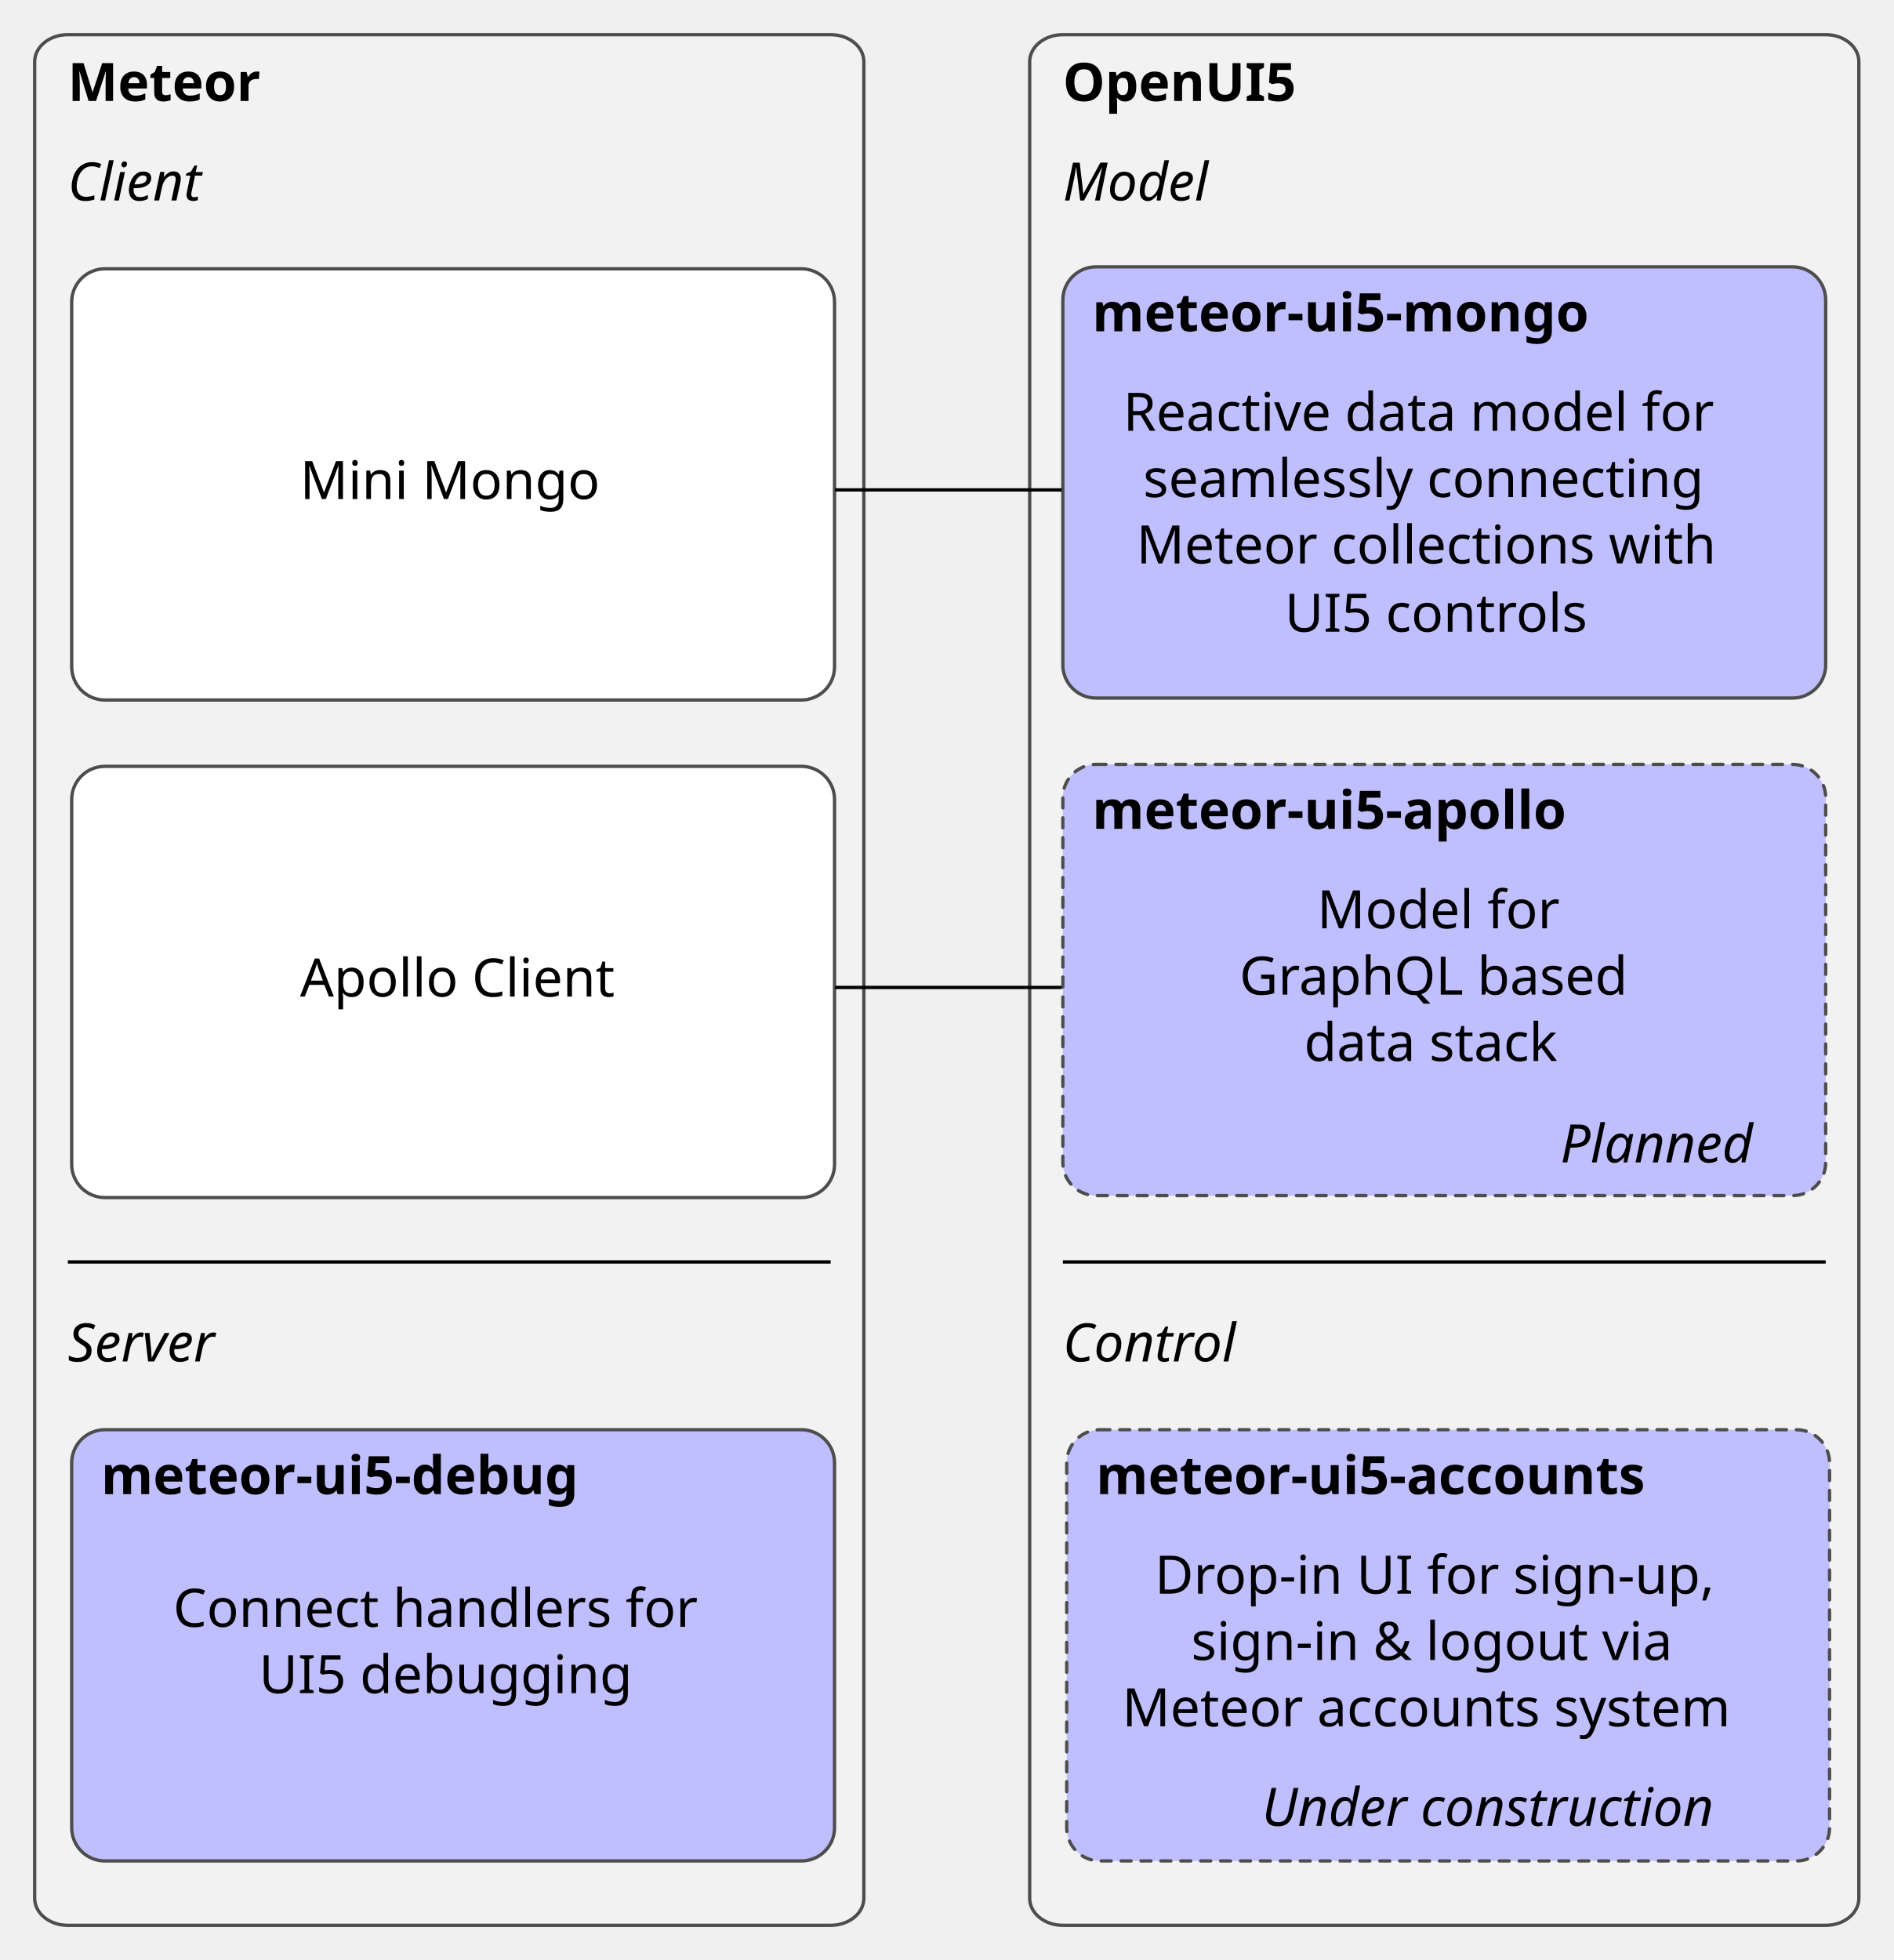
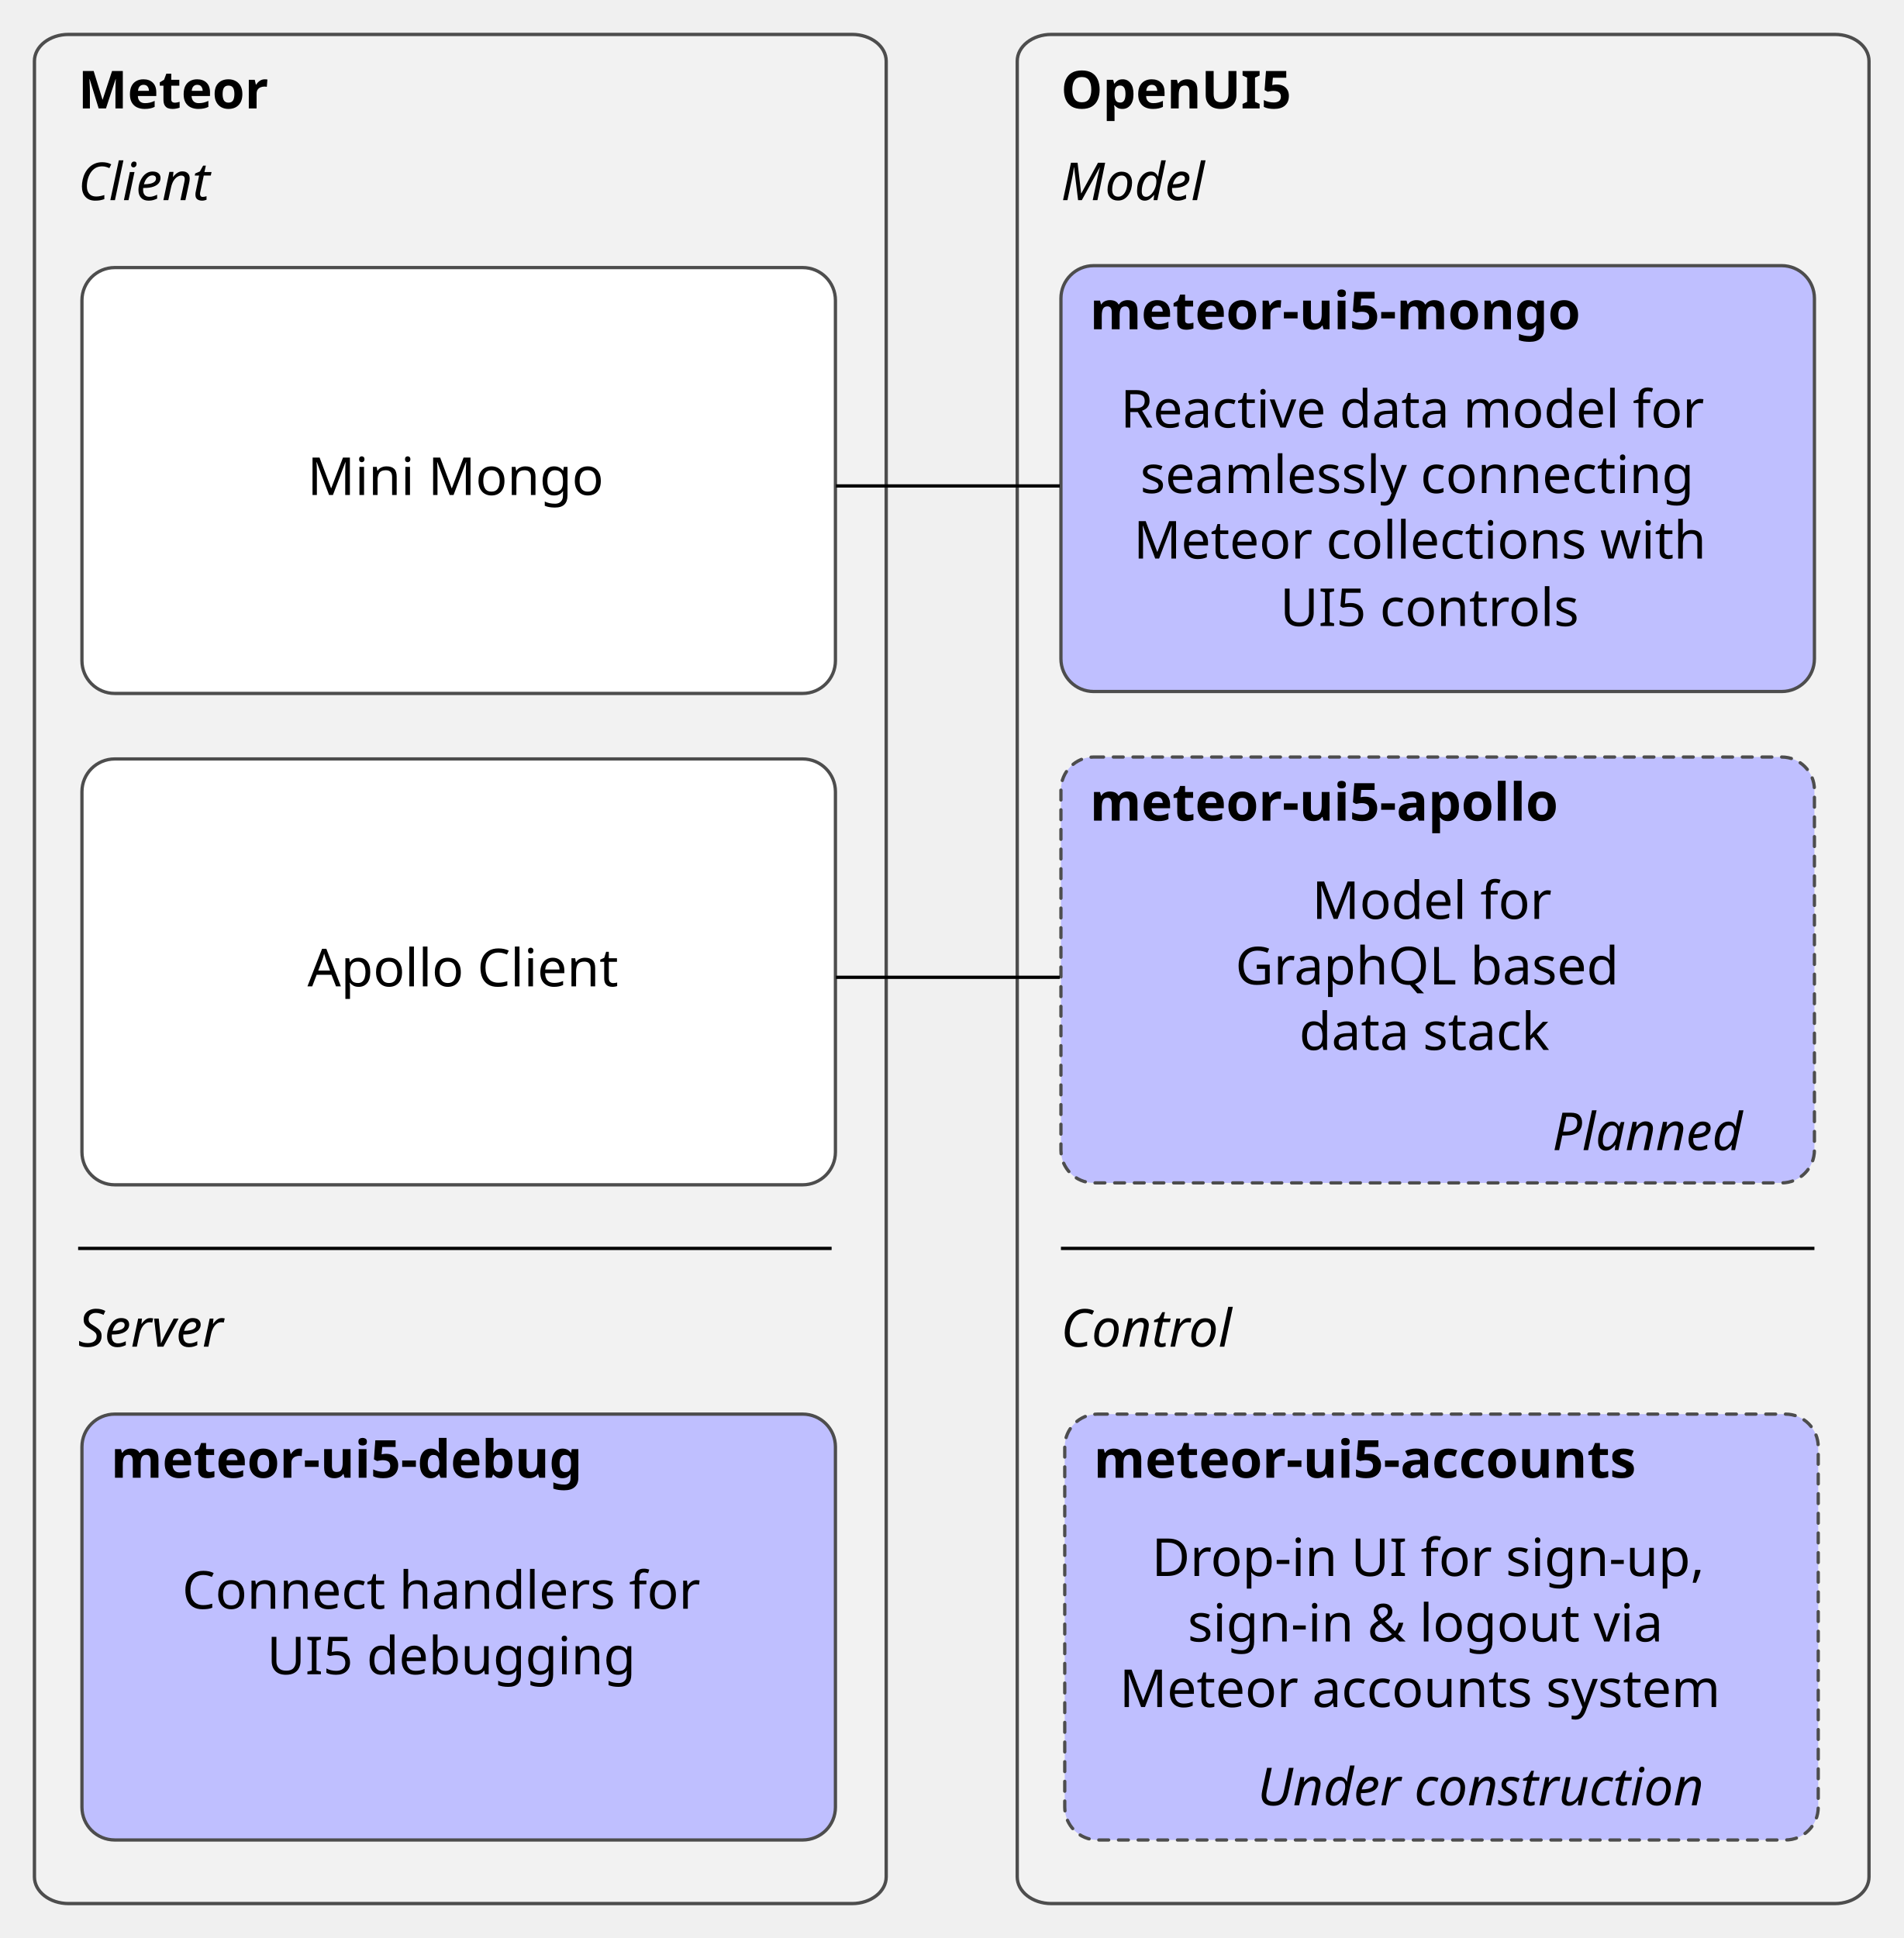
- <svg xmlns="http://www.w3.org/2000/svg" version="1.2" width="570.902" height="590.902" id="svg3651">
+ <svg xmlns="http://www.w3.org/2000/svg" version="1.1" width="581.02" height="591.606" id="svg3651">
  <defs id="defs3653" />
-   <g transform="translate(-2.888655,199.8653)" id="layer1">
-     <rect width="250" height="570" rx="10" ry="8.143" x="13.34" y="-189.414" id="meteor-box" style="fill:#f2f2f2;fill-opacity:1;stroke:#4d4d4d;stroke-width:1;stroke-linecap:round;stroke-miterlimit:4;stroke-opacity:1;stroke-dasharray:none" />
-     <text x="23.34" y="-169.414" id="meteor-title" xml:space="preserve" style="font-size:16px;font-style:normal;font-weight:bold;line-height:125%;letter-spacing:0px;word-spacing:0px;fill:#000000;fill-opacity:1;stroke:none;font-family:Sans">
-       <tspan x="23.34" y="-169.414" id="tspan4137">Meteor</tspan>
+   <g transform="translate(0.510164,200.5101)" id="layer1">
+     <rect width="260" height="570.586" rx="10.4" ry="8.151" x="10" y="-190" id="meteor-box" style="fill:#f2f2f2;fill-opacity:1;stroke:#4d4d4d;stroke-width:1.02;stroke-linecap:round;stroke-miterlimit:4;stroke-opacity:1;stroke-dasharray:none" />
+     <text x="23.34" y="-167.414" id="meteor-title" xml:space="preserve" style="font-size:16px;font-style:normal;font-weight:bold;line-height:125%;letter-spacing:0px;word-spacing:0px;fill:#000000;fill-opacity:1;stroke:none;font-family:Sans">
+       <tspan x="23.34" y="-167.414" id="tspan4137">Meteor</tspan>
    </text>
    <g transform="translate(-16.66016,-9.414062)" id="meteor-client">
      <g id="mini-mongo">
        <rect width="230" height="130" rx="10" ry="10" x="41.164" y="-109.414" id="rect3738" style="fill:#ffffff;fill-opacity:1;stroke:#4d4d4d;stroke-width:1;stroke-linecap:round;stroke-miterlimit:4;stroke-opacity:1;stroke-dasharray:none" />
        <text x="110" y="-40" id="text3760" xml:space="preserve" style="font-size:16px;font-style:normal;font-weight:normal;line-height:125%;letter-spacing:0px;word-spacing:0px;fill:#000000;fill-opacity:1;stroke:none;font-family:Sans">
          <tspan x="110" y="-40" id="tspan3762">Mini Mongo</tspan>
        </text>
      </g>
      <text x="40" y="-130" id="client-title" xml:space="preserve" style="font-size:16px;font-style:italic;font-weight:normal;line-height:125%;letter-spacing:0px;word-spacing:0px;fill:#000000;fill-opacity:1;stroke:none;font-family:Sans">
        <tspan x="40" y="-130" id="tspan4141">Client</tspan>
      </text>
      <g id="apollo-client">
        <rect width="230" height="130" rx="10" ry="10" x="41.164" y="40.586" id="rect4173" style="fill:#ffffff;fill-opacity:1;stroke:#4d4d4d;stroke-width:1;stroke-linecap:round;stroke-miterlimit:4;stroke-opacity:1;stroke-dasharray:none" />
        <text x="110" y="110" id="text4175" xml:space="preserve" style="font-size:16px;font-style:normal;font-weight:normal;line-height:125%;letter-spacing:0px;word-spacing:0px;fill:#000000;fill-opacity:1;stroke:none;font-family:Sans">
          <tspan x="110" y="110" id="tspan4177">Apollo Client</tspan>
        </text>
      </g>
    </g>
    <path d="m 23.34,180.586 230,0" id="client-server-divider" style="fill:none;stroke:#000000;stroke-width:1px;stroke-linecap:butt;stroke-linejoin:miter;stroke-opacity:1" />
    <g transform="translate(-16.66016,-9.414062)" id="meteor-server">
      <text x="40" y="220" id="server-title" xml:space="preserve" style="font-size:16px;font-style:italic;font-weight:normal;line-height:125%;letter-spacing:0px;word-spacing:0px;fill:#000000;fill-opacity:1;stroke:none;font-family:Sans">
        <tspan x="40" y="220" id="tspan4191">Server</tspan>
      </text>
      <g id="meteor-ui5-debug">
        <rect width="230" height="130" rx="10" ry="10" x="41.164" y="240.586" id="rect4183" style="fill:#bfbfff;fill-opacity:1;stroke:#4d4d4d;stroke-width:1;stroke-linecap:round;stroke-miterlimit:4;stroke-opacity:1;stroke-dasharray:none" />
        <text x="71.77" y="300" id="text4185" xml:space="preserve" style="font-size:16px;font-style:normal;font-weight:normal;line-height:125%;letter-spacing:0px;word-spacing:0px;fill:#000000;fill-opacity:1;stroke:none;font-family:Sans">
          <tspan x="71.77" y="300" id="tspan4187">Connect handlers for</tspan>
        </text>
        <text x="97.648" y="320" id="text4196" xml:space="preserve" style="font-size:16px;font-style:normal;font-weight:normal;line-height:125%;letter-spacing:0px;word-spacing:0px;fill:#000000;fill-opacity:1;stroke:none;font-family:Sans">
          <tspan x="97.648" y="320" id="tspan4198">UI5 debugging</tspan>
        </text>
        <text x="50" y="260" id="text4243" xml:space="preserve" style="font-size:16px;font-style:normal;font-weight:bold;line-height:125%;letter-spacing:0px;word-spacing:0px;fill:#000000;fill-opacity:1;stroke:none;font-family:Sans">
          <tspan x="50" y="260" id="tspan4245">meteor-ui5-debug</tspan>
        </text>
      </g>
    </g>
-     <rect width="250" height="570" rx="10" ry="8.143" x="313.34" y="-189.414" id="open-ui5-box" style="fill:#f2f2f2;fill-opacity:1;stroke:#4d4d4d;stroke-width:1;stroke-linecap:round;stroke-miterlimit:4;stroke-opacity:1;stroke-dasharray:none" />
-     <text x="323.34" y="-169.414" id="text4276" xml:space="preserve" style="font-size:16px;font-style:normal;font-weight:bold;line-height:125%;letter-spacing:0px;word-spacing:0px;fill:#000000;fill-opacity:1;stroke:none;font-family:Sans">
-       <tspan x="323.34" y="-169.414" id="tspan4278">OpenUI5</tspan>
+     <rect width="260" height="570.586" rx="10.4" ry="8.151" x="310" y="-190" id="open-ui5-box" style="fill:#f2f2f2;fill-opacity:1;stroke:#4d4d4d;stroke-width:1.02;stroke-linecap:round;stroke-miterlimit:4;stroke-opacity:1;stroke-dasharray:none" />
+     <text x="323.34" y="-167.414" id="text4276" xml:space="preserve" style="font-size:16px;font-style:normal;font-weight:bold;line-height:125%;letter-spacing:0px;word-spacing:0px;fill:#000000;fill-opacity:1;stroke:none;font-family:Sans">
+       <tspan x="323.34" y="-167.414" id="tspan4278">OpenUI5</tspan>
    </text>
    <text x="323.34" y="-139.414" id="model-title" xml:space="preserve" style="font-size:16px;font-style:italic;font-weight:normal;line-height:125%;letter-spacing:0px;word-spacing:0px;fill:#000000;fill-opacity:1;stroke:none;font-family:Sans">
      <tspan x="323.34" y="-139.414" id="tspan4282">Model</tspan>
    </text>
    <path d="m 323.34,180.586 230,0" id="model-control-divider" style="fill:none;stroke:#000000;stroke-width:1px;stroke-linecap:butt;stroke-linejoin:miter;stroke-opacity:1" />
    <text x="323.34" y="210.586" id="control-title" xml:space="preserve" style="font-size:16px;font-style:italic;font-weight:normal;line-height:125%;letter-spacing:0px;word-spacing:0px;fill:#000000;fill-opacity:1;stroke:none;font-family:Sans">
      <tspan x="323.34" y="210.586" id="tspan4302">Control</tspan>
    </text>
    <g transform="translate(-16.66016,-9.414062)" id="meteor-ui5-mongo">
      <rect width="230" height="130" rx="10" ry="10" x="340" y="-110" id="rect5374" style="fill:#bfbfff;fill-opacity:1;stroke:#4d4d4d;stroke-width:1;stroke-linecap:round;stroke-miterlimit:4;stroke-opacity:1;stroke-dasharray:none" />
      <text x="358.191" y="-60.586" id="text5376" xml:space="preserve" style="font-size:16px;font-style:normal;font-weight:normal;line-height:125%;letter-spacing:0px;word-spacing:0px;fill:#000000;fill-opacity:1;stroke:none;font-family:Sans">
        <tspan x="358.191" y="-60.586" id="tspan5378">Reactive data model for</tspan>
      </text>
      <text x="348.836" y="-90.586" id="text5380" xml:space="preserve" style="font-size:16px;font-style:normal;font-weight:bold;line-height:125%;letter-spacing:0px;word-spacing:0px;fill:#000000;fill-opacity:1;stroke:none;font-family:Sans">
        <tspan x="348.836" y="-90.586" id="tspan5382">meteor-ui5-mongo</tspan>
      </text>
      <text x="364.215" y="-40.586" id="text5384" xml:space="preserve" style="font-size:16px;font-style:normal;font-weight:normal;line-height:125%;letter-spacing:0px;word-spacing:0px;fill:#000000;fill-opacity:1;stroke:none;font-family:Sans">
        <tspan x="364.215" y="-40.586" id="tspan5386">seamlessly connecting</tspan>
      </text>
      <text x="362.184" y="-20.586" id="text5388" xml:space="preserve" style="font-size:16px;font-style:normal;font-weight:normal;line-height:125%;letter-spacing:0px;word-spacing:0px;fill:#000000;fill-opacity:1;stroke:none;font-family:Sans">
        <tspan x="362.184" y="-20.586" id="tspan5390">Meteor collections with</tspan>
      </text>
      <text x="406.918" y="-2.4999999e-06" id="text5420" xml:space="preserve" style="font-size:16px;font-style:normal;font-weight:normal;line-height:125%;letter-spacing:0px;word-spacing:0px;fill:#000000;fill-opacity:1;stroke:none;font-family:Sans">
        <tspan x="406.918" y="-2.4999999e-06" id="tspan5422">UI5 controls</tspan>
      </text>
    </g>
    <g transform="translate(-16.66016,-9.414062)" id="meteor-ui5-apollo">
      <rect width="230" height="130" rx="10" ry="10" x="340" y="40" id="rect5394" style="fill:#bfbfff;fill-opacity:1;stroke:#4d4d4d;stroke-width:1;stroke-linecap:round;stroke-miterlimit:4;stroke-opacity:1;stroke-dasharray:3, 3;stroke-dashoffset:0" />
      <text x="416.66" y="89.414" id="text5396" xml:space="preserve" style="font-size:16px;font-style:normal;font-weight:normal;line-height:125%;letter-spacing:0px;word-spacing:0px;fill:#000000;fill-opacity:1;stroke:none;font-family:Sans">
        <tspan x="416.66" y="89.414" id="tspan5398">Model for</tspan>
      </text>
      <text x="348.836" y="59.414" id="text5400" xml:space="preserve" style="font-size:16px;font-style:normal;font-weight:bold;line-height:125%;letter-spacing:0px;word-spacing:0px;fill:#000000;fill-opacity:1;stroke:none;font-family:Sans">
        <tspan x="348.836" y="59.414" id="tspan5402">meteor-ui5-apollo</tspan>
      </text>
      <text x="393.262" y="109.414" id="text5404" xml:space="preserve" style="font-size:16px;font-style:normal;font-weight:normal;line-height:125%;letter-spacing:0px;word-spacing:0px;fill:#000000;fill-opacity:1;stroke:none;font-family:Sans">
        <tspan x="393.262" y="109.414" id="tspan5406">GraphQL based</tspan>
      </text>
      <text x="412.746" y="129.414" id="text5408" xml:space="preserve" style="font-size:16px;font-style:normal;font-weight:normal;line-height:125%;letter-spacing:0px;word-spacing:0px;fill:#000000;fill-opacity:1;stroke:none;font-family:Sans">
        <tspan x="412.746" y="129.414" id="tspan5410">data stack</tspan>
      </text>
      <text x="490" y="160" id="text5412" xml:space="preserve" style="font-size:16px;font-style:italic;font-weight:normal;line-height:125%;letter-spacing:0px;word-spacing:0px;fill:#000000;fill-opacity:1;stroke:none;font-family:Sans">
        <tspan x="490" y="160" id="tspan5414">Planned</tspan>
      </text>
    </g>
    <g transform="translate(-16.66016,-9.414062)" id="meteor-ui5-accounts">
      <rect width="230" height="130" rx="10" ry="10" x="341.164" y="240.586" id="rect4294" style="fill:#bfbfff;fill-opacity:1;stroke:#4d4d4d;stroke-width:1;stroke-linecap:round;stroke-miterlimit:4;stroke-opacity:1;stroke-dasharray:3, 3;stroke-dashoffset:0" />
      <text x="367.727" y="290" id="text4296" xml:space="preserve" style="font-size:16px;font-style:normal;font-weight:normal;line-height:125%;letter-spacing:0px;word-spacing:0px;fill:#000000;fill-opacity:1;stroke:none;font-family:Sans">
        <tspan x="367.727" y="290" id="tspan4298">Drop-in UI for sign-up,</tspan>
      </text>
      <text x="350" y="260" id="text4308" xml:space="preserve" style="font-size:16px;font-style:normal;font-weight:bold;line-height:125%;letter-spacing:0px;word-spacing:0px;fill:#000000;fill-opacity:1;stroke:none;font-family:Sans">
        <tspan x="350" y="260" id="tspan4310">meteor-ui5-accounts</tspan>
      </text>
      <text x="378.695" y="310" id="text4331" xml:space="preserve" style="font-size:16px;font-style:normal;font-weight:normal;line-height:125%;letter-spacing:0px;word-spacing:0px;fill:#000000;fill-opacity:1;stroke:none;font-family:Sans">
        <tspan x="378.695" y="310" id="tspan4333">sign-in &amp; logout via</tspan>
      </text>
      <text x="357.875" y="330" id="text4335" xml:space="preserve" style="font-size:16px;font-style:normal;font-weight:normal;line-height:125%;letter-spacing:0px;word-spacing:0px;fill:#000000;fill-opacity:1;stroke:none;font-family:Sans">
        <tspan x="357.875" y="330" id="tspan4337">Meteor accounts system</tspan>
      </text>
      <text x="400" y="360" id="text5416" xml:space="preserve" style="font-size:16px;font-style:italic;font-weight:normal;line-height:125%;letter-spacing:0px;word-spacing:0px;fill:#000000;fill-opacity:1;stroke:none;font-family:Sans">
        <tspan x="400" y="360" id="tspan5418">Under construction</tspan>
      </text>
    </g>
    <path d="m 254.678,-52.171 68.304,0" id="path5635" style="fill:none;stroke:#000000;stroke-width:0.998px;stroke-linecap:butt;stroke-linejoin:miter;stroke-opacity:1" />
    <path d="m 254.678,97.829 68.304,0" id="path5637" style="fill:none;stroke:#000000;stroke-width:0.998px;stroke-linecap:butt;stroke-linejoin:miter;stroke-opacity:1" />
  </g>
</svg>
